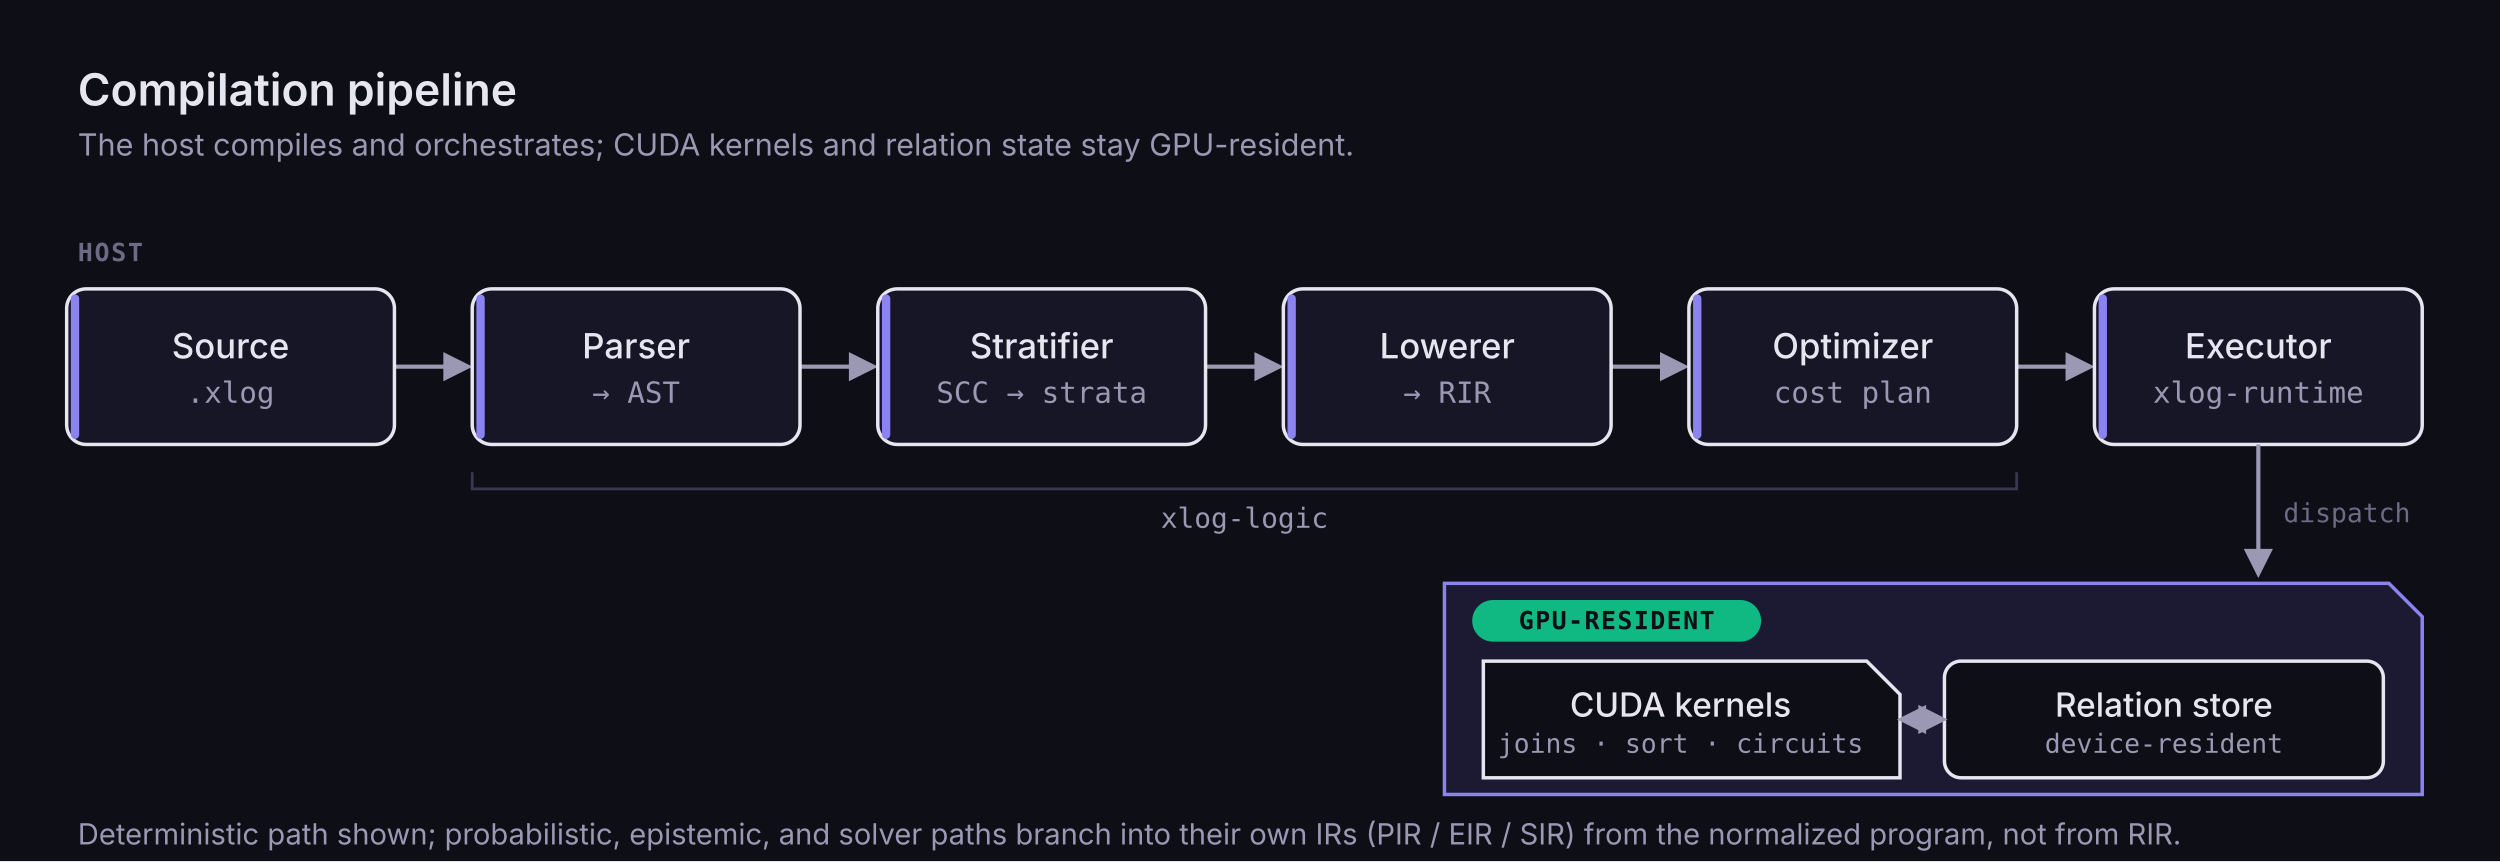
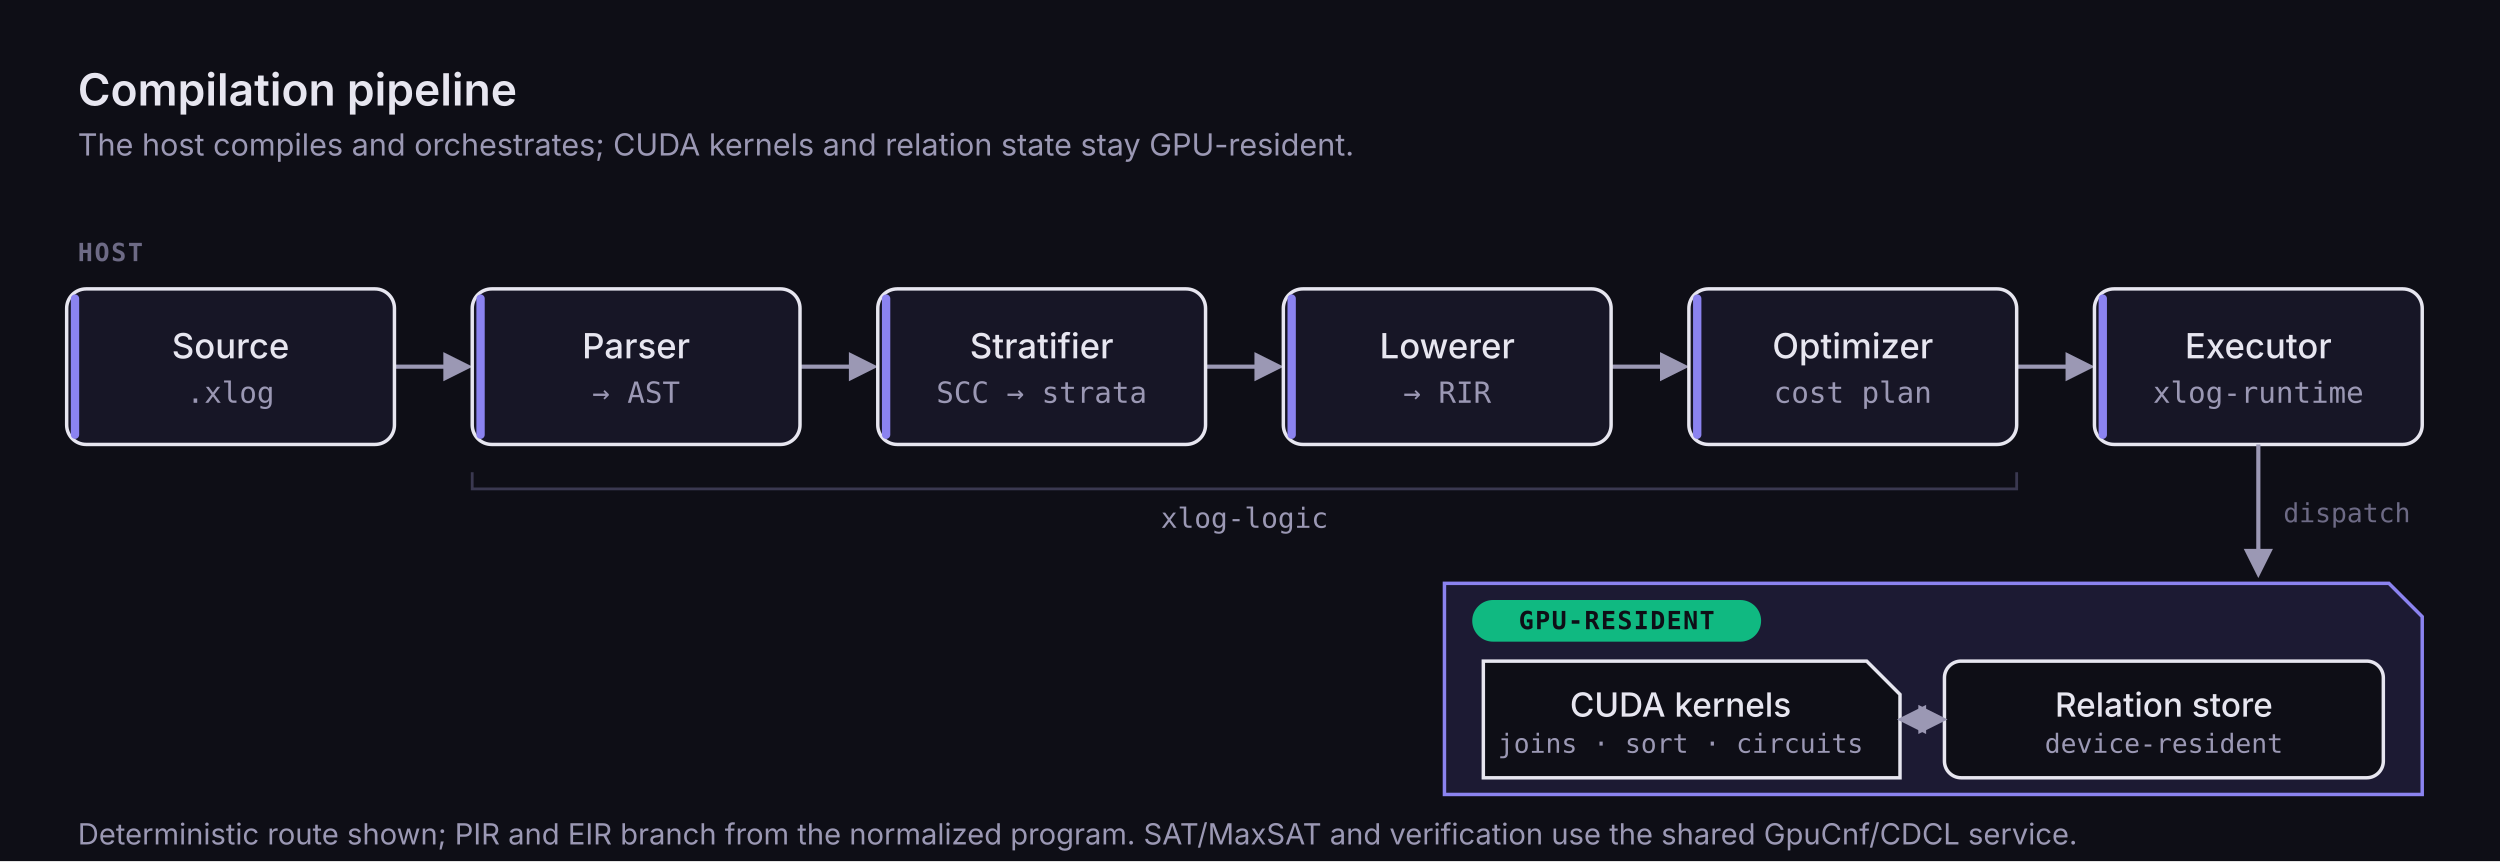
<svg xmlns="http://www.w3.org/2000/svg" viewBox="0 0 900 310" font-family="Inter, system-ui, sans-serif">
  <rect width="900" height="310" fill="#0E0E16" />
  <defs>
    <marker id="ahd" viewBox="0 0 10 10" refX="8" refY="5" markerWidth="7" markerHeight="7" orient="auto-start-reverse">
      <path d="M0,0 L10,5 L0,10 z" fill="#9B98B4" />
    </marker>
  </defs>
  <text x="28" y="38" font-size="16" font-weight="600" fill="#E7E6F0">Compilation pipeline</text>
  <text x="28" y="56" font-size="11" fill="#9B98B4">The host compiles and orchestrates; CUDA kernels and relation state stay GPU-resident.</text>
  <text x="28" y="94" font-size="9" font-weight="600" letter-spacing="0.6" fill="#6D6A85" font-family="'JetBrains Mono','SF Mono',ui-monospace,Menlo,monospace">HOST</text>
  <g stroke="#9B98B4" stroke-width="1.5" marker-end="url(#ahd)" fill="none">
    <path d="M142,132 H168" />
    <path d="M288,132 H314" />
    <path d="M434,132 H460" />
    <path d="M580,132 H606" />
    <path d="M726,132 H752" />
  </g>
  <g font-size="12.5" font-weight="500">
    <g>
      <rect x="24" y="104" width="118" height="56" rx="7" fill="#171626" stroke="#E7E6F0" stroke-width="1.25" />
      <rect x="25.5" y="106" width="3" height="52" rx="1.5" fill="#8B83F0" />
      <text x="83" y="129" text-anchor="middle" fill="#E7E6F0">Source</text>
      <text x="83" y="145" text-anchor="middle" font-size="10.5" font-weight="400" fill="#9B98B4" font-family="'JetBrains Mono','SF Mono',ui-monospace,Menlo,monospace">.xlog</text>
    </g>
    <g>
      <rect x="170" y="104" width="118" height="56" rx="7" fill="#171626" stroke="#E7E6F0" stroke-width="1.25" />
      <rect x="171.5" y="106" width="3" height="52" rx="1.5" fill="#8B83F0" />
      <text x="229" y="129" text-anchor="middle" fill="#E7E6F0">Parser</text>
      <text x="229" y="145" text-anchor="middle" font-size="10.5" font-weight="400" fill="#9B98B4" font-family="'JetBrains Mono','SF Mono',ui-monospace,Menlo,monospace">→ AST</text>
    </g>
    <g>
      <rect x="316" y="104" width="118" height="56" rx="7" fill="#171626" stroke="#E7E6F0" stroke-width="1.25" />
      <rect x="317.5" y="106" width="3" height="52" rx="1.5" fill="#8B83F0" />
      <text x="375" y="129" text-anchor="middle" fill="#E7E6F0">Stratifier</text>
      <text x="375" y="145" text-anchor="middle" font-size="10.5" font-weight="400" fill="#9B98B4" font-family="'JetBrains Mono','SF Mono',ui-monospace,Menlo,monospace">SCC → strata</text>
    </g>
    <g>
      <rect x="462" y="104" width="118" height="56" rx="7" fill="#171626" stroke="#E7E6F0" stroke-width="1.25" />
      <rect x="463.5" y="106" width="3" height="52" rx="1.5" fill="#8B83F0" />
      <text x="521" y="129" text-anchor="middle" fill="#E7E6F0">Lowerer</text>
      <text x="521" y="145" text-anchor="middle" font-size="10.5" font-weight="400" fill="#9B98B4" font-family="'JetBrains Mono','SF Mono',ui-monospace,Menlo,monospace">→ RIR</text>
    </g>
    <g>
      <rect x="608" y="104" width="118" height="56" rx="7" fill="#171626" stroke="#E7E6F0" stroke-width="1.25" />
      <rect x="609.5" y="106" width="3" height="52" rx="1.5" fill="#8B83F0" />
      <text x="667" y="129" text-anchor="middle" fill="#E7E6F0">Optimizer</text>
      <text x="667" y="145" text-anchor="middle" font-size="10.5" font-weight="400" fill="#9B98B4" font-family="'JetBrains Mono','SF Mono',ui-monospace,Menlo,monospace">cost plan</text>
    </g>
    <g>
      <rect x="754" y="104" width="118" height="56" rx="7" fill="#171626" stroke="#E7E6F0" stroke-width="1.25" />
      <rect x="755.5" y="106" width="3" height="52" rx="1.5" fill="#8B83F0" />
      <text x="813" y="129" text-anchor="middle" fill="#E7E6F0">Executor</text>
      <text x="813" y="145" text-anchor="middle" font-size="10.5" font-weight="400" fill="#9B98B4" font-family="'JetBrains Mono','SF Mono',ui-monospace,Menlo,monospace">xlog-runtime</text>
    </g>
  </g>
  <path d="M170,170 V176 H726 V170" fill="none" stroke="#3A3850" stroke-width="1" />
  <text x="448" y="190" text-anchor="middle" font-size="10" fill="#9B98B4" font-family="'JetBrains Mono','SF Mono',ui-monospace,Menlo,monospace">xlog-logic</text>
  <path d="M813,160 V206" stroke="#9B98B4" stroke-width="1.5" fill="none" marker-end="url(#ahd)" />
  <text x="822" y="188" font-size="9.5" fill="#6D6A85" font-family="'JetBrains Mono','SF Mono',ui-monospace,Menlo,monospace">dispatch</text>
  <path d="M520,210 H860 L872,222 V286 H520 Z" fill="#1C1A33" stroke="#8B83F0" stroke-width="1.25" />
  <rect x="530" y="216" width="104" height="15" rx="7.5" fill="#10B981" />
  <text x="582" y="226.5" text-anchor="middle" font-size="9" font-weight="600" fill="#0E0E16" letter-spacing="0.5" font-family="'JetBrains Mono','SF Mono',ui-monospace,Menlo,monospace">GPU-RESIDENT</text>
  <path d="M534,238 H672 L684,250 V280 H534 Z" fill="#0E0E16" stroke="#E7E6F0" stroke-width="1.25" />
  <text x="605" y="258" text-anchor="middle" font-size="12" font-weight="500" fill="#E7E6F0">CUDA kernels</text>
  <text x="605" y="271" text-anchor="middle" font-size="9.5" fill="#9B98B4" font-family="'JetBrains Mono','SF Mono',ui-monospace,Menlo,monospace">joins · sort · circuits</text>
  <rect x="700" y="238" width="158" height="42" rx="6" fill="#0E0E16" stroke="#E7E6F0" stroke-width="1.25" />
  <text x="779" y="258" text-anchor="middle" font-size="12" font-weight="500" fill="#E7E6F0">Relation store</text>
  <text x="779" y="271" text-anchor="middle" font-size="9.5" fill="#9B98B4" font-family="'JetBrains Mono','SF Mono',ui-monospace,Menlo,monospace">device-resident</text>
  <path d="M685,259 H699" stroke="#9B98B4" stroke-width="1.5" fill="none" marker-start="url(#ahd)" marker-end="url(#ahd)" />
-   <text x="28" y="304" font-size="10.5" fill="#9B98B4">Deterministic path shown; probabilistic, epistemic, and solver paths branch into their own IRs (PIR / EIR / SIR) from the normalized program, not from RIR.</text>
+   <text x="28" y="304" font-size="10.5" fill="#9B98B4">Deterministic route shown; PIR and EIR branch from the normalized program. SAT/MaxSAT and verification use the shared GpuCnf/CDCL service.</text>
</svg>
